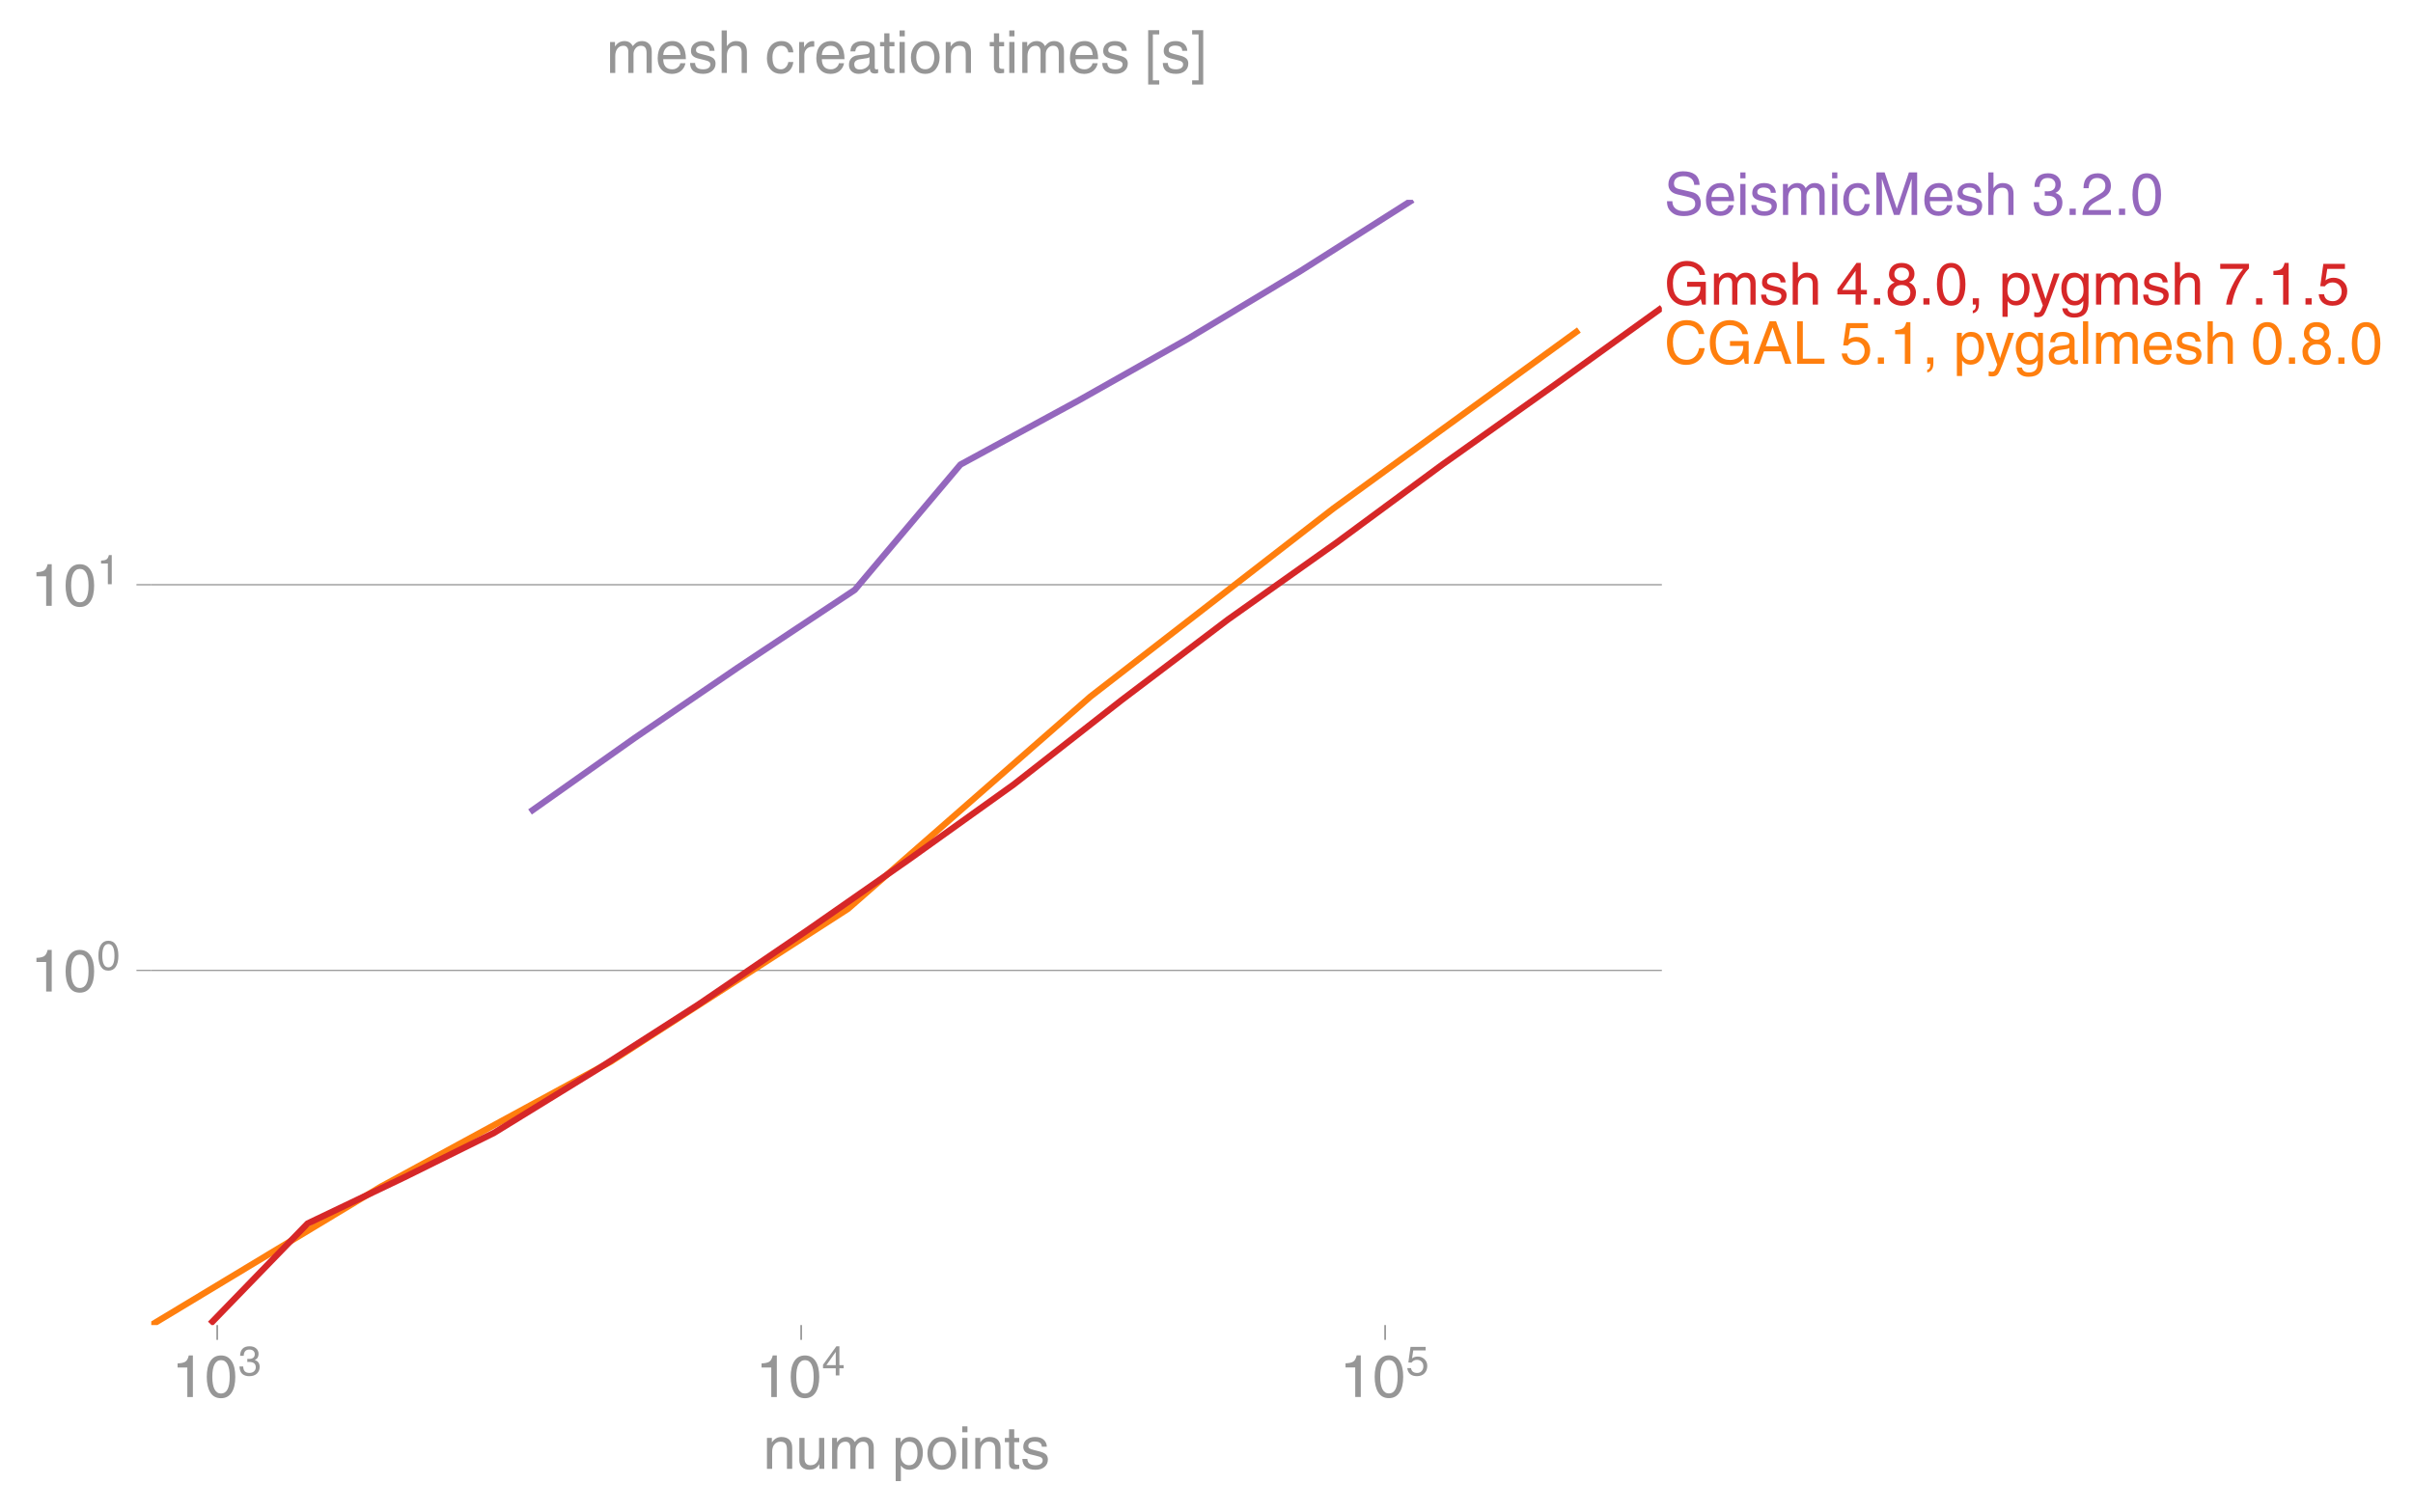
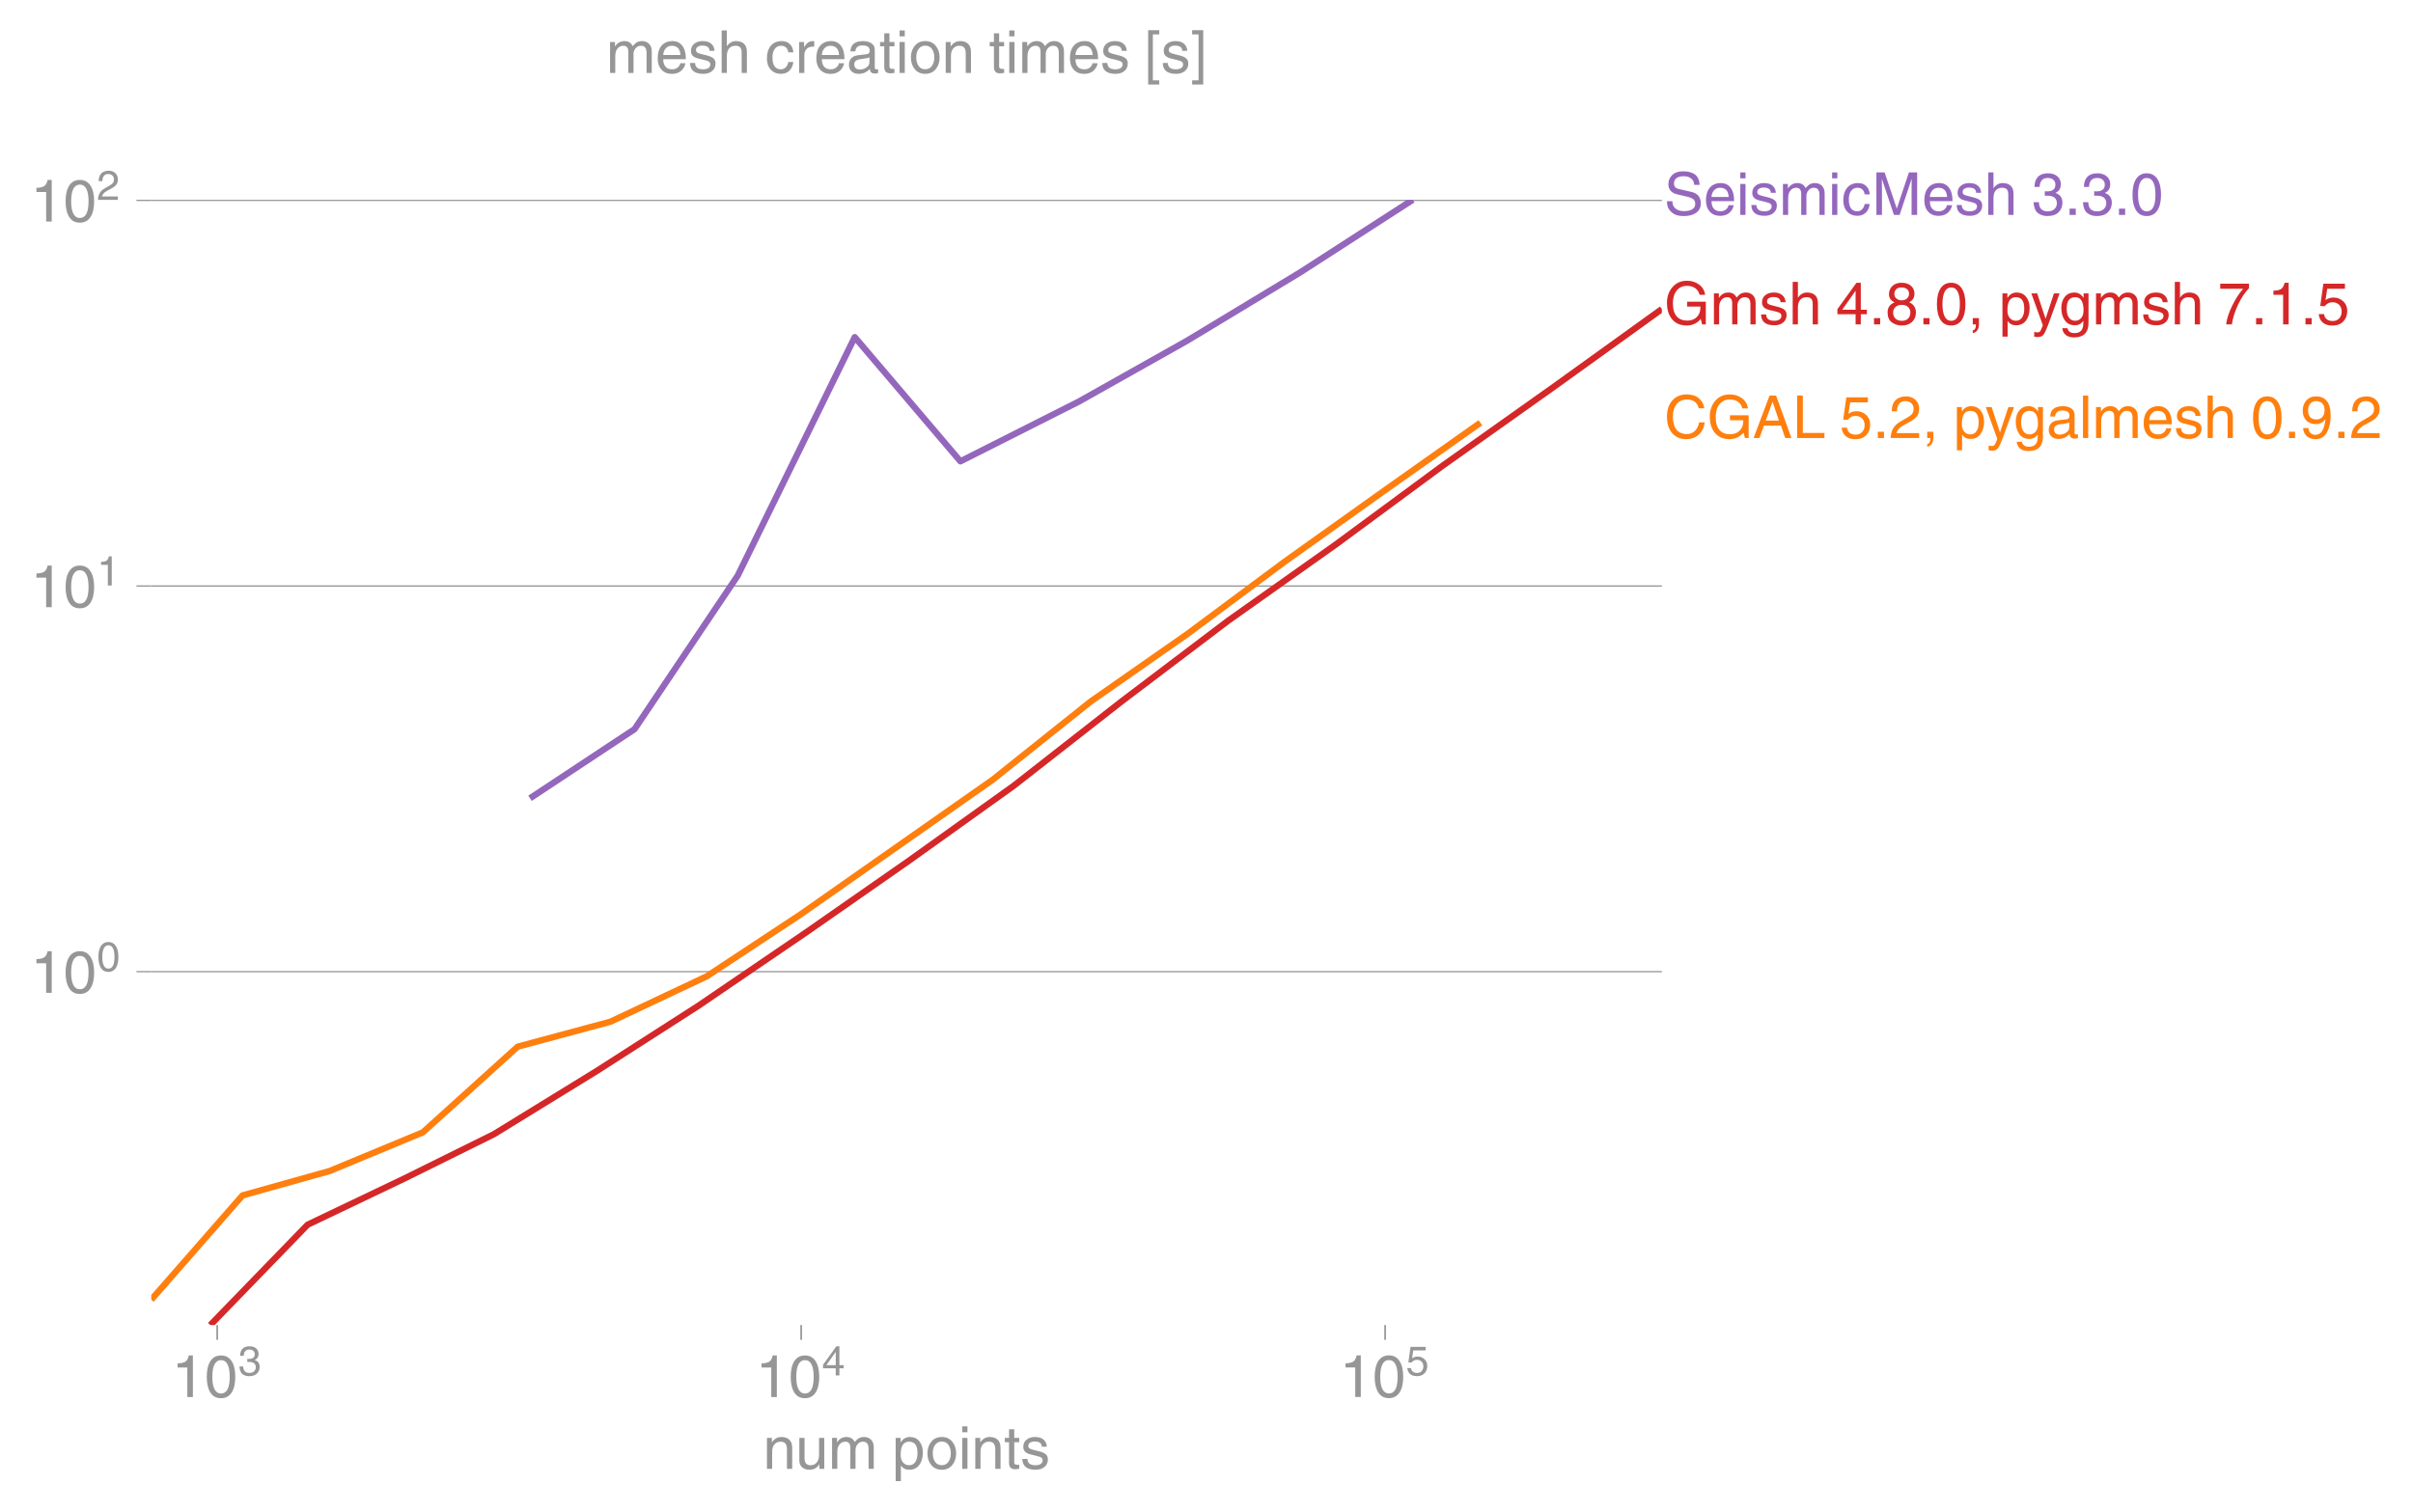
<svg xmlns="http://www.w3.org/2000/svg" xmlns:xlink="http://www.w3.org/1999/xlink" height="476.609" viewBox="0 0 570.458 357.457" width="760.61">
  <defs>
    <style>*{stroke-linecap:butt;stroke-linejoin:round}</style>
  </defs>
  <g id="figure_1">
    <path d="M0 357.457h570.458V0H0z" fill="none" id="patch_1" />
    <g id="axes_1">
      <path d="M35.76 313.361h357.12V47.25H35.76z" fill="none" id="patch_2" />
      <g id="matplotlib.axis_1">
        <g id="xtick_1">
          <g id="line2d_1">
            <defs>
-               <path d="M0 0v3.5" id="m417ab7ba05" stroke="#969696" stroke-width=".4" />
-             </defs>
-             <use x="51.353" xlink:href="#m417ab7ba05" y="313.361" fill="#969696" stroke="#969696" stroke-width=".4" />
+               <path d="M0 0v3.5" id="m1323f7fcbf" stroke="#969696" stroke-width=".4" />
+             </defs>
+             <use x="51.353" xlink:href="#m1323f7fcbf" y="313.361" fill="#969696" stroke="#969696" stroke-width=".4" />
          </g>
          <g transform="matrix(.14 0 0 -.14 40.573 330.41)" fill="#969696" id="text_1">
            <defs>
              <path d="M35.89 0h-9.374v49.906H10.109v6.985q8.594.28 12.782 2.75Q27.094 62.109 29 70.313h6.89z" id="HelveticaWorld-Regular-49" />
              <path d="M42.484 34.188q0 14.109-3.734 21.156-3.734 7.062-10.969 7.062-7.078 0-10.89-7.062-3.797-7.047-3.797-21.157 0-13.671 3.75-20.937Q20.609 6 27.78 6q7.235 0 10.969 7 3.734 7.016 3.734 21.188zm9.422 0q0-17.297-6.25-26.704-6.25-9.39-17.875-9.39-12.062 0-18.062 9.734-6 9.75-6 26.36 0 17.03 6.14 26.578 6.157 9.547 17.922 9.547 11.625 0 17.875-9.5t6.25-26.626z" id="HelveticaWorld-Regular-48" />
              <path d="M22.406 39.984q2.203-.187 4.594-.187 6.203 0 9.781 2.86 3.594 2.859 3.594 8.656 0 4.687-3.344 7.89-3.343 3.203-9.64 3.203-6.985 0-10.235-4.11-3.234-4.093-3.437-10.983h-8.64q0 10.984 5.765 16.984 5.765 6.016 16.937 6.016 9.922 0 15.828-5.11 5.907-5.094 5.907-13.39 0-10.704-9.032-14.5v-.204q11.72-4 11.72-16.406 0-9.906-6.595-16.265-6.593-6.344-18.703-6.344-9.906 0-16.312 5.203Q4.204 8.5 3.422 21.484H12.5q.203-8.109 4-11.797Q20.313 6 27.484 6q6.938 0 11.141 3.86 4.203 3.859 4.203 9.718 0 6.406-4.016 9.672-4 3.266-12.39 3.266-2 0-4.016-.094z" id="HelveticaWorld-Regular-51" />
            </defs>
            <use transform="translate(0 .173)" xlink:href="#HelveticaWorld-Regular-49" />
            <use transform="translate(55.615 .173)" xlink:href="#HelveticaWorld-Regular-48" />
            <use transform="matrix(.7 0 0 .7 112.146 36.781)" xlink:href="#HelveticaWorld-Regular-51" />
          </g>
        </g>
        <g id="xtick_2">
-           <use x="189.406" xlink:href="#m417ab7ba05" y="313.361" fill="#969696" stroke="#969696" stroke-width=".4" id="line2d_2" />
+           <use x="189.406" xlink:href="#m1323f7fcbf" y="313.361" fill="#969696" stroke="#969696" stroke-width=".4" id="line2d_2" />
          <g transform="matrix(.14 0 0 -.14 178.626 330.41)" fill="#969696" id="text_2">
            <defs>
              <path d="M10.594 24.703h22.61v31.89h-.188zM42 17.093V0h-8.797v17.094H2.484v8.593L34.72 70.314H42v-45.61h10.297v-7.61z" id="HelveticaWorld-Regular-52" />
            </defs>
            <use transform="translate(0 .173)" xlink:href="#HelveticaWorld-Regular-49" />
            <use transform="translate(55.615 .173)" xlink:href="#HelveticaWorld-Regular-48" />
            <use transform="matrix(.7 0 0 .7 112.146 36.781)" xlink:href="#HelveticaWorld-Regular-52" />
          </g>
        </g>
        <g id="xtick_3">
-           <use x="327.459" xlink:href="#m417ab7ba05" y="313.361" fill="#969696" stroke="#969696" stroke-width=".4" id="line2d_3" />
+           <use x="327.459" xlink:href="#m1323f7fcbf" y="313.361" fill="#969696" stroke="#969696" stroke-width=".4" id="line2d_3" />
          <g transform="matrix(.14 0 0 -.14 316.68 330.41)" fill="#969696" id="text_3">
            <defs>
              <path d="M14.703 40.922q5.813 4.39 13.625 4.39 9.469 0 16.281-6.296 6.813-6.297 6.813-16.22 0-10.78-6.578-17.796-6.563-7-18.422-7-10.313 0-16.266 5.047Q4.203 8.109 3.22 17.39h9.094q.671-5.672 4.437-8.672 3.766-3 10.453-3 6.485 0 10.64 4.484Q42 14.703 42 21.688q0 7.125-4.36 11.421-4.343 4.297-11.218 4.297-7.813 0-13.047-6.687l-7.563.39 5.266 37.594h36.438v-8.5H17.672z" id="HelveticaWorld-Regular-53" />
            </defs>
            <use transform="translate(0 .3)" xlink:href="#HelveticaWorld-Regular-49" />
            <use transform="translate(55.615 .3)" xlink:href="#HelveticaWorld-Regular-48" />
            <use transform="matrix(.7 0 0 .7 112.146 36.908)" xlink:href="#HelveticaWorld-Regular-53" />
          </g>
        </g>
        <g transform="matrix(.14 0 0 -.14 180.393 347.359)" fill="#969696" id="text_4">
          <defs>
            <path d="M49.219 0h-8.844v32.172q0 7.422-2.594 10.578-2.578 3.156-8.578 3.156-5.906 0-9.875-4.5-3.953-4.484-3.953-12.89V0H6.594v52.297h8.297v-7.375h.203q6.203 8.89 15.812 8.89 8.89 0 13.594-4.718 4.719-4.703 4.719-13.5z" id="HelveticaWorld-Regular-110" />
            <path d="M6.11 52.297h8.78V17.578q0-5.765 2.61-8.625Q20.125 6.11 25 6.11q6.781 0 10.594 4.797 3.812 4.813 3.812 12.578v28.813h8.782V0H39.89v7.625l-.188.188q-4.984-9.329-16.61-9.329-7.515 0-12.25 4.094Q6.11 6.688 6.11 14.703z" id="HelveticaWorld-Regular-117" />
            <path d="M6.594 52.297h8.297v-7.375h.203q5.906 8.89 15.812 8.89 9.813 0 13.922-8.5 3.75 4.594 7.266 6.547 3.515 1.953 8.703 1.953 6.781 0 11.484-4.453Q77 44.922 77 36.187V0h-8.781v33.797q0 6.094-2.297 9.094-2.297 3.015-7.422 3.015-5.172 0-8.75-4.203-3.563-4.203-3.563-9.812V0h-8.78v36.188q0 4.53-2.11 7.124-2.094 2.594-6.094 2.594-6.297 0-10.062-4.687-3.766-4.688-3.766-12.703V0H6.594z" id="HelveticaWorld-Regular-109" />
            <path d="M14.984 23.688q0-8.407 4.094-13 4.11-4.579 10.219-4.579 6.687 0 10.39 5.438 3.72 5.453 3.72 14.765 0 10.22-3.563 14.907-3.563 4.687-10.735 4.687-6.984 0-10.562-5.5-3.563-5.5-3.563-16.718zm-8.39 28.609h8.297v-7.375h.203q5.61 8.89 15.625 8.89 10.11 0 15.937-7.359 5.828-7.344 5.828-18.766 0-12.796-5.953-21Q40.578-1.515 29.5-1.515q-9.094 0-13.922 7.032h-.203v-26.22H6.594z" id="HelveticaWorld-Regular-112" />
            <path d="M12.703 26.219q0-8.735 3.953-14.375 3.953-5.64 11.219-5.64 7.531 0 11.438 5.905 3.906 5.907 3.906 14.11 0 8.297-3.907 14.078-3.906 5.797-11.437 5.797-6.969 0-11.078-5.453-4.094-5.438-4.094-14.422zm-8.984 0q0 11.672 6.484 19.625 6.5 7.968 17.672 7.968 11.438 0 17.875-8.062 6.453-8.047 6.453-19.531 0-11.516-6.406-19.625-6.39-8.11-17.922-8.11-11.078 0-17.625 7.86-6.531 7.86-6.531 19.875z" id="HelveticaWorld-Regular-111" />
            <path d="M6.594 61.813v9.968h8.781v-9.969zM15.375 0H6.594v52.297h8.781z" id="HelveticaWorld-Regular-105" />
            <path d="M17.188 45.016V10.984q0-2 1.093-3.046 1.11-1.047 3.938-1.047h3.375V0Q20.797-.688 19-.688q-5.516 0-8.063 2.641-2.53 2.64-2.53 8.547v34.516H1.311v7.28h7.094v14.595h8.781V52.297h8.407v-7.281z" id="HelveticaWorld-Regular-116" />
            <path d="M36.078 37.406q-.187 4.688-3.344 6.735-3.14 2.047-9.047 2.047-4.296 0-7.359-1.907-3.047-1.89-3.047-5.468 0-2.829 1.797-4.172 1.813-1.344 7.828-2.86l8.688-2.187q7.906-2 11.297-5.11 3.406-3.093 3.406-8.656 0-7.719-5.64-12.531-5.641-4.813-15.063-4.813-11 0-16.64 4.563-5.626 4.578-5.735 13.75h8.5q.203-5.422 3.594-8.063 3.39-2.625 10.171-2.625 5.516 0 8.766 2.188 3.25 2.203 3.25 6.11 0 2.78-2.11 4.437-2.093 1.672-8.296 3.078l-10.203 2.5q-6.203 1.562-9.157 4.656-2.953 3.094-2.953 8.031 0 7.72 5.516 12.203 5.531 4.5 14.406 4.5 9.485 0 14.531-4.624 5.047-4.61 5.344-11.782z" id="HelveticaWorld-Regular-115" />
          </defs>
          <use xlink:href="#HelveticaWorld-Regular-110" />
          <use x="55.176" xlink:href="#HelveticaWorld-Regular-117" />
          <use x="109.961" xlink:href="#HelveticaWorld-Regular-109" />
          <use x="192.969" xlink:href="#HelveticaWorld-Regular-32" />
          <use x="217.383" xlink:href="#HelveticaWorld-Regular-112" />
          <use x="273.877" xlink:href="#HelveticaWorld-Regular-111" />
          <use x="329.785" xlink:href="#HelveticaWorld-Regular-105" />
          <use x="351.807" xlink:href="#HelveticaWorld-Regular-110" />
          <use x="406.982" xlink:href="#HelveticaWorld-Regular-116" />
          <use x="434.668" xlink:href="#HelveticaWorld-Regular-115" />
        </g>
      </g>
      <g id="matplotlib.axis_2">
        <g id="ytick_1">
-           <path clip-path="url(#p578c84777f)" d="M35.76 229.484h357.12" fill="none" stroke="#969696" stroke-linecap="square" stroke-width=".3" id="line2d_4" />
+           <path clip-path="url(#p7f5daab315)" d="M35.76 229.783h357.12" fill="none" stroke="#969696" stroke-linecap="square" stroke-width=".3" id="line2d_4" />
          <g id="line2d_5">
            <defs>
-               <path d="M0 0h-3.5" id="mf9d2cdf122" stroke="#969696" stroke-width=".3" />
-             </defs>
-             <use x="35.76" xlink:href="#mf9d2cdf122" y="229.484" fill="#969696" stroke="#969696" stroke-width=".3" />
-           </g>
-           <g transform="matrix(.14 0 0 -.14 7.2 234.508)" fill="#969696" id="text_5">
+               <path d="M0 0h-3.5" id="m57a6e51e75" stroke="#969696" stroke-width=".3" />
+             </defs>
+             <use x="35.76" xlink:href="#m57a6e51e75" y="229.783" fill="#969696" stroke="#969696" stroke-width=".3" />
+           </g>
+           <g transform="matrix(.14 0 0 -.14 7.2 234.808)" fill="#969696" id="text_5">
            <use transform="translate(0 .173)" xlink:href="#HelveticaWorld-Regular-49" />
            <use transform="translate(55.615 .173)" xlink:href="#HelveticaWorld-Regular-48" />
            <use transform="matrix(.7 0 0 .7 112.146 36.781)" xlink:href="#HelveticaWorld-Regular-48" />
          </g>
        </g>
        <g id="ytick_2">
-           <path clip-path="url(#p578c84777f)" d="M35.76 138.275h357.12" fill="none" stroke="#969696" stroke-linecap="square" stroke-width=".3" id="line2d_6" />
-           <use x="35.76" xlink:href="#mf9d2cdf122" y="138.275" fill="#969696" stroke="#969696" stroke-width=".3" id="line2d_7" />
-           <g transform="matrix(.14 0 0 -.14 7.2 143.3)" fill="#969696" id="text_6">
+           <path clip-path="url(#p7f5daab315)" d="M35.76 138.587h357.12" fill="none" stroke="#969696" stroke-linecap="square" stroke-width=".3" id="line2d_6" />
+           <use x="35.76" xlink:href="#m57a6e51e75" y="138.587" fill="#969696" stroke="#969696" stroke-width=".3" id="line2d_7" />
+           <g transform="matrix(.14 0 0 -.14 7.2 143.612)" fill="#969696" id="text_6">
            <use transform="translate(0 .173)" xlink:href="#HelveticaWorld-Regular-49" />
            <use transform="translate(55.615 .173)" xlink:href="#HelveticaWorld-Regular-48" />
            <use transform="matrix(.7 0 0 .7 112.146 36.781)" xlink:href="#HelveticaWorld-Regular-49" />
          </g>
        </g>
-       </g>
-       <path clip-path="url(#p578c84777f)" d="M35.76 313.361l54.296-32.736 54.298-29.54 56.123-36.162 57.329-50.203 57.348-44.424 58.114-42.257" fill="none" stroke="#ff7f0e" stroke-linecap="square" stroke-width="1.5" id="line2d_8" />
-       <path clip-path="url(#p578c84777f)" d="M49.711 313.073l23.002-23.733L95.607 278.4l21.193-10.497 24.236-14.905 24.009-15.406 25.76-17.556 24.16-16.85 24.628-17.624 25.547-19.986 25.204-19.092 25.493-18.062 25.234-18.617 26.704-18.957 25.105-18.076" fill="none" stroke="#d62728" stroke-linecap="square" stroke-width="1.5" id="line2d_9" />
-       <path clip-path="url(#p578c84777f)" d="M125.304 192.013l24.71-17.47 24.388-16.652 27.669-18.389 24.985-29.636 28.018-15.211 25.62-14.463 26.684-16.053 26.612-16.89" fill="none" stroke="#9467bd" stroke-linecap="square" stroke-width="1.5" id="line2d_10" />
-       <g transform="matrix(.14 0 0 -.14 393.475 86.023)" fill="#ff7f0e" id="text_7">
+         <g id="ytick_3">
+           <path clip-path="url(#p7f5daab315)" d="M35.76 47.39h357.12" fill="none" stroke="#969696" stroke-linecap="square" stroke-width=".3" id="line2d_8" />
+           <use x="35.76" xlink:href="#m57a6e51e75" y="47.391" fill="#969696" stroke="#969696" stroke-width=".3" id="line2d_9" />
+           <g transform="matrix(.14 0 0 -.14 7.2 52.415)" fill="#969696" id="text_7">
+             <defs>
+               <path d="M4.39 45.125q0 12.39 6.391 18.781 6.406 6.407 17.938 6.407 9.656 0 15.812-5.86 6.157-5.86 6.157-15.14 0-7.22-3.547-12.188-3.532-4.953-10.422-8.703l-12.11-6.64Q13.922 15.921 12.5 8.296h38.188V0H2.593q.39 9.906 4.297 16.5 3.906 6.594 12.203 11.375l12.593 7.328q5.032 2.89 7.329 5.984 2.297 3.094 2.297 8.516 0 5.375-3.766 9.031-3.75 3.672-10.156 3.672-7.078 0-10.594-4.672-3.516-4.656-3.61-12.609z" id="HelveticaWorld-Regular-50" />
+             </defs>
+             <use transform="translate(0 .173)" xlink:href="#HelveticaWorld-Regular-49" />
+             <use transform="translate(55.615 .173)" xlink:href="#HelveticaWorld-Regular-48" />
+             <use transform="matrix(.7 0 0 .7 112.146 36.781)" xlink:href="#HelveticaWorld-Regular-50" />
+           </g>
+         </g>
+       </g>
+       <path clip-path="url(#p7f5daab315)" d="M35.76 307.358l21.579-24.661 20.598-5.774 22.036-9.143 22.415-20.26 21.966-5.914 22.761-10.739 22.189-14.645 22.586-15.84 22.777-15.974 23.135-18.472 22.883-15.986 22.98-17.083 23.136-16.501 23.18-16.396" fill="none" stroke="#ff7f0e" stroke-linecap="square" stroke-width="1.5" id="line2d_10" />
+       <path clip-path="url(#p7f5daab315)" d="M49.711 313.361l23.002-23.73 22.894-10.937 21.193-10.496 24.236-14.903 24.009-15.403 25.76-17.554 24.16-16.848 24.628-17.621 25.547-19.983 25.204-19.09 25.493-18.059 25.234-18.614 26.704-18.955 25.105-18.074" fill="none" stroke="#d62728" stroke-linecap="square" stroke-width="1.5" id="line2d_11" />
+       <path clip-path="url(#p7f5daab315)" d="M125.304 188.78l24.71-16.344 24.388-36.306 27.669-56.403 24.985 29.368 28.018-14.141 25.62-14.415 26.684-16.123L333.99 47.25" fill="none" stroke="#9467bd" stroke-linecap="square" stroke-width="1.5" id="line2d_12" />
+       <g transform="matrix(.14 0 0 -.14 393.475 103.587)" fill="#ff7f0e" id="text_8">
        <defs>
          <path d="M58.016 50.203q-1.625 7.313-6.782 11.094-5.14 3.797-13.343 3.797-10.594 0-17.047-7.703-6.438-7.688-6.438-20.766 0-15.14 6.094-22.547 6.11-7.39 17.688-7.39 7.609 0 13.093 5.046 5.5 5.063 7.407 14.688h9.421Q66.22 12.594 57.625 5.344t-20.906-7.25q-14.703 0-23.516 10.11Q4.391 18.311 4.391 36.28q0 17.328 9.203 27.36 9.203 10.047 24.297 10.047 12.5 0 20.265-6.454 7.766-6.437 9.235-17.03z" id="HelveticaWorld-Regular-67" />
          <path d="M38.484 38.375h31.532V0h-6.297l-2.344 9.281Q56.781 3.421 50.578.75q-6.187-2.656-12.875-2.656-10.797 0-18.047 4.703-7.25 4.719-11.265 13.015-4 8.313-4 20.72 0 15.468 9.203 26.312 9.203 10.843 24.781 10.843 11.625 0 20.313-6.5Q67.39 60.688 68.796 50h-9.375q-1.703 7.078-7.219 11.078-5.516 4.016-14.312 4.016-10.594 0-17.047-7.985-6.438-7.984-6.438-21.125 0-15.28 6.39-22.437Q27.204 6.39 38.282 6.39q7.235 0 12.235 2.859 5 2.86 7.687 7.766 2.688 4.906 2.688 13.062H38.484z" id="HelveticaWorld-Regular-71" />
          <path d="M44 29.5L33.406 61.078h-.203L21.687 29.5zm-25.297-8.594L11.188 0h-9.97l27 71.781h10.985L65.187 0H54.594l-7.078 20.906z" id="HelveticaWorld-Regular-65" />
          <path d="M17.672 8.594h36.531V0H8.11v71.781h9.563z" id="HelveticaWorld-Regular-76" />
          <path d="M19.094 0H8.687v10.594h10.407z" id="HelveticaWorld-Regular-46" />
          <path d="M8.688 10.594h10.406V.78q0-7.422-3.078-11.172-3.078-3.765-7.328-4.312v4.594Q14.015-9.422 14.015 0H8.687z" id="HelveticaWorld-Regular-44" />
          <path d="M39.016 52.297h9.562L29.891.984q-.5-1.375-.985-2.593-4.25-11.329-7.328-15.547-3.078-4.235-9.953-4.235-3.61 0-5.906.782v8.015q2.484-.89 5.468-.89 3.22 0 4.704 2.03 1.5 2.032 4.421 9.938L.875 52.297h9.922L24.812 9.719H25z" id="HelveticaWorld-Regular-121" />
          <path d="M12.984 26.313q0-9.61 3.813-14.907Q20.609 6.11 27.094 6.11q6.312 0 10.312 4.579 4 4.593 4 13 0 11.03-3.5 16.625-3.484 5.593-10.61 5.593-7.171 0-10.75-4.765-3.562-4.766-3.562-14.828zM49.812 2.983q0-12.609-6.062-18.797-6.047-6.203-18.266-6.203-8.78 0-13.984 4.047Q6.297-13.922 5.516-6.39h8.796q.672-3.812 3.532-6.062 2.86-2.25 8.281-2.25 7.375 0 11.125 3.969 3.766 3.953 3.766 12.828v3.719h-.188q-4.937-7.329-13.922-7.329-11.187 0-17.093 8.25-5.907 8.25-5.907 20.953 0 11.625 5.953 18.875 5.97 7.25 15.829 7.25 9.906 0 15.625-8.89h.187v7.375h8.313z" id="HelveticaWorld-Regular-103" />
          <path d="M38.375 26.703q-.969-1.015-3.828-1.656-2.86-.625-10.672-1.656-5.766-.688-8.469-2.844-2.703-2.14-2.703-5.656 0-4.297 2.281-6.688 2.297-2.39 7.329-2.39 6.296 0 11.171 3.578 4.891 3.593 4.891 8.718zM6.203 36.375q.297 8.844 5.734 13.14 5.454 4.297 15.844 4.297 8.297 0 13.907-3.765 5.624-3.75 5.624-10.844V9.078Q47.313 6 50.094 6q1.125 0 2.89.39V0Q50.594-.984 48-.984q-4.5 0-6.703 1.921-2.188 1.938-2.281 6.047-7.516-8.5-18.891-8.5-7.422 0-11.922 4.204Q3.72 6.89 3.72 13.624q0 6.89 3.906 11.125Q11.531 29 19 29.89l15.516 1.891q4.203.64 4.203 6.203 0 4.11-3.047 6.297-3.047 2.203-9.25 2.203-5.516 0-8.485-2.437-2.953-2.438-3.53-7.672z" id="HelveticaWorld-Regular-97" />
          <path d="M15.375 0H6.594v71.781h8.781z" id="HelveticaWorld-Regular-108" />
          <path d="M42.484 30.328q-.687 8.485-4.5 12.031-3.797 3.547-10.109 3.547-6.39 0-10.328-4.5-3.922-4.484-4.172-11.078zm8.391-13.922q-1.453-8.11-7.953-13.422-5.719-4.5-15.047-4.593-10.984.093-17.438 7.203Q4 12.704 4 24.704q0 13.78 6.64 21.437 6.641 7.672 18.47 7.672 10.593 0 16.546-7.922 5.953-7.907 5.953-22.594H13.375q0-8.203 3.813-12.703Q21 6.109 28.608 6.109q5.375 0 9.235 3.235 3.86 3.25 4.25 7.062z" id="HelveticaWorld-Regular-101" />
          <path d="M49.219 0h-8.844v34.188q0 6.296-2.438 9-2.437 2.718-7.953 2.718-6.797 0-10.703-4.406-3.906-4.39-3.906-12.984V0H6.594v71.781h8.781V45.312h.203q6 8.5 15.328 8.5 8.594 0 13.453-4.5 4.86-4.484 4.86-13.718z" id="HelveticaWorld-Regular-104" />
-           <path d="M27.594 40.578q5.422 0 8.953 3.094 3.547 3.11 3.547 8.234 0 4.594-3.407 7.547-3.39 2.953-9.687 2.953-5.61 0-8.672-3.11-3.047-3.093-3.047-7.874 0-5.125 3.813-7.984 3.812-2.86 8.5-2.86zm.093-7.562q-6.78 0-10.64-3.766-3.86-3.766-3.86-9.234 0-6.297 3.907-10.157Q21 6 28.219 6q6.406 0 10.234 3.86 3.828 3.859 3.828 10.265 0 5.469-3.828 9.172-3.828 3.719-10.766 3.719zM49.22 52.203q0-10.594-9.032-14.797 6.204-2.781 8.86-7.36 2.656-4.562 2.656-9.733 0-10.016-6.453-16.125-6.438-6.094-17.375-6.094-9.563 0-16.813 5.25-7.25 5.25-7.25 17.062 0 11.922 11.907 16.907-9.516 3.796-9.516 13.671 0 8.297 5.64 13.813 5.641 5.516 15.641 5.516 10.016 0 15.875-5.204 5.86-5.203 5.86-12.906z" id="HelveticaWorld-Regular-56" />
+           <path d="M27.594 31.39q6 0 9.75 4.047 3.765 4.063 3.765 11.97 0 6.5-3.562 10.75-3.563 4.25-10.64 4.25-6.11 0-9.876-4.298-3.75-4.297-3.75-11.53 0-7.376 3.516-11.282 3.515-3.906 10.797-3.906zm-1.282-7.906q-10 0-16.062 6.203-6.047 6.204-6.047 16.5 0 10.407 6.094 17.266 6.11 6.86 16.515 6.86 12.11 0 18.36-8.157 6.25-8.156 6.25-24.453 0-16.906-6.406-28.266Q38.625-1.905 25.875-1.905q-9.953 0-15.422 5.593-5.469 5.594-5.469 13.204h8.829q.39-5.266 3.437-8.375 3.063-3.094 8.438-3.094 7.609 0 11.515 6.781Q41.11 19 42.578 31.688l-.187.203q-5.672-8.407-16.078-8.407z" id="HelveticaWorld-Regular-57" />
        </defs>
        <use xlink:href="#HelveticaWorld-Regular-67" />
        <use x="72.314" xlink:href="#HelveticaWorld-Regular-71" />
        <use x="149.414" xlink:href="#HelveticaWorld-Regular-65" />
        <use x="216.113" xlink:href="#HelveticaWorld-Regular-76" />
        <use x="271.729" xlink:href="#HelveticaWorld-Regular-32" />
        <use x="296.143" xlink:href="#HelveticaWorld-Regular-53" />
        <use x="351.758" xlink:href="#HelveticaWorld-Regular-46" />
-         <use x="379.541" xlink:href="#HelveticaWorld-Regular-49" />
+         <use x="379.541" xlink:href="#HelveticaWorld-Regular-50" />
        <use x="435.156" xlink:href="#HelveticaWorld-Regular-44" />
        <use x="462.939" xlink:href="#HelveticaWorld-Regular-32" />
        <use x="487.354" xlink:href="#HelveticaWorld-Regular-112" />
        <use x="541.848" xlink:href="#HelveticaWorld-Regular-121" />
        <use x="589.457" xlink:href="#HelveticaWorld-Regular-103" />
        <use x="645.365" xlink:href="#HelveticaWorld-Regular-97" />
        <use x="700.297" xlink:href="#HelveticaWorld-Regular-108" />
        <use x="722.318" xlink:href="#HelveticaWorld-Regular-109" />
        <use x="805.326" xlink:href="#HelveticaWorld-Regular-101" />
        <use x="860.746" xlink:href="#HelveticaWorld-Regular-115" />
        <use x="910.746" xlink:href="#HelveticaWorld-Regular-104" />
        <use x="965.922" xlink:href="#HelveticaWorld-Regular-32" />
        <use x="990.336" xlink:href="#HelveticaWorld-Regular-48" />
        <use x="1045.951" xlink:href="#HelveticaWorld-Regular-46" />
-         <use x="1073.734" xlink:href="#HelveticaWorld-Regular-56" />
+         <use x="1073.734" xlink:href="#HelveticaWorld-Regular-57" />
        <use x="1129.35" xlink:href="#HelveticaWorld-Regular-46" />
-         <use x="1157.133" xlink:href="#HelveticaWorld-Regular-48" />
-       </g>
-       <g transform="matrix(.14 0 0 -.14 393.475 72.023)" fill="#d62728" id="text_8">
-         <defs>
+         <use x="1157.133" xlink:href="#HelveticaWorld-Regular-50" />
+       </g>
+       <g transform="matrix(.14 0 0 -.14 393.475 76.711)" fill="#d62728" id="text_9">
+         <defs>
+           <path d="M27.594 40.578q5.422 0 8.953 3.094 3.547 3.11 3.547 8.234 0 4.594-3.407 7.547-3.39 2.953-9.687 2.953-5.61 0-8.672-3.11-3.047-3.093-3.047-7.874 0-5.125 3.813-7.984 3.812-2.86 8.5-2.86zm.093-7.562q-6.78 0-10.64-3.766-3.86-3.766-3.86-9.234 0-6.297 3.907-10.157Q21 6 28.219 6q6.406 0 10.234 3.86 3.828 3.859 3.828 10.265 0 5.469-3.828 9.172-3.828 3.719-10.766 3.719zM49.22 52.203q0-10.594-9.032-14.797 6.204-2.781 8.86-7.36 2.656-4.562 2.656-9.733 0-10.016-6.453-16.125-6.438-6.094-17.375-6.094-9.563 0-16.813 5.25-7.25 5.25-7.25 17.062 0 11.922 11.907 16.907-9.516 3.796-9.516 13.671 0 8.297 5.64 13.813 5.641 5.516 15.641 5.516 10.016 0 15.875-5.204 5.86-5.203 5.86-12.906z" id="HelveticaWorld-Regular-56" />
          <path d="M3.719 68.797h48.578v-7.719Q42.28 50.875 33.984 33.484 25.687 16.11 23.391 0h-9.672q1.469 13.281 9.719 30.531 8.25 17.266 18.953 29.672H3.719z" id="HelveticaWorld-Regular-55" />
        </defs>
        <use xlink:href="#HelveticaWorld-Regular-71" />
        <use x="77.1" xlink:href="#HelveticaWorld-Regular-109" />
        <use x="160.107" xlink:href="#HelveticaWorld-Regular-115" />
        <use x="210.107" xlink:href="#HelveticaWorld-Regular-104" />
        <use x="265.283" xlink:href="#HelveticaWorld-Regular-32" />
        <use x="289.697" xlink:href="#HelveticaWorld-Regular-52" />
        <use x="345.313" xlink:href="#HelveticaWorld-Regular-46" />
        <use x="373.096" xlink:href="#HelveticaWorld-Regular-56" />
        <use x="428.711" xlink:href="#HelveticaWorld-Regular-46" />
        <use x="456.494" xlink:href="#HelveticaWorld-Regular-48" />
        <use x="512.109" xlink:href="#HelveticaWorld-Regular-44" />
        <use x="539.893" xlink:href="#HelveticaWorld-Regular-32" />
        <use x="564.307" xlink:href="#HelveticaWorld-Regular-112" />
        <use x="618.801" xlink:href="#HelveticaWorld-Regular-121" />
        <use x="666.41" xlink:href="#HelveticaWorld-Regular-103" />
        <use x="722.318" xlink:href="#HelveticaWorld-Regular-109" />
        <use x="805.326" xlink:href="#HelveticaWorld-Regular-115" />
        <use x="855.326" xlink:href="#HelveticaWorld-Regular-104" />
        <use x="910.502" xlink:href="#HelveticaWorld-Regular-32" />
        <use x="934.916" xlink:href="#HelveticaWorld-Regular-55" />
        <use x="990.531" xlink:href="#HelveticaWorld-Regular-46" />
        <use x="1018.314" xlink:href="#HelveticaWorld-Regular-49" />
        <use x="1073.93" xlink:href="#HelveticaWorld-Regular-46" />
        <use x="1101.713" xlink:href="#HelveticaWorld-Regular-53" />
      </g>
-       <g transform="matrix(.14 0 0 -.14 393.475 50.825)" fill="#9467bd" id="text_9">
+       <g transform="matrix(.14 0 0 -.14 393.475 50.825)" fill="#9467bd" id="text_10">
        <defs>
          <path d="M50.39 50.781q-.296 6.844-5.109 10.719-4.797 3.875-12.656 3.875-7.922 0-12.172-3.25-4.234-3.234-4.234-9.344 0-3.265 1.843-5.61 1.86-2.343 6.641-3.468l20.516-4.687q8.297-1.813 12.297-6.875 4.015-5.047 4.015-12.313 0-10.64-7.812-16.187-7.813-5.547-20.313-5.547-9.531 0-15.031 2.437-5.484 2.453-9.734 7.766-4.25 5.328-4.25 14.89h9.093q0-8 5.313-12.406 5.328-4.39 14.5-4.39 8.89 0 13.844 3.156 4.953 3.156 4.953 8.953 0 5.281-2.953 7.89Q46.188 29 37.594 31l-15.469 3.625q-7.719 1.75-11.531 6.125Q6.78 45.125 6.78 51.516q0 9.672 6.516 15.922 6.531 6.25 18.203 6.25 13.172 0 20.328-5.5 7.156-5.485 7.688-17.407z" id="HelveticaWorld-Regular-83" />
          <path d="M39.594 34.719q-1.89 11.187-12.39 11.187-6.5 0-10.454-5.203-3.953-5.203-3.953-14.484 0-10.11 3.656-15.11 3.672-5 10.64-5 4.688 0 8.11 3.438 3.422 3.437 4.39 8.953h8.5q-1.312-9.703-6.859-14.86-5.547-5.156-14.328-5.156-10.297 0-16.89 7.047-6.594 7.063-6.594 19.172 0 13.281 6.594 21.188 6.593 7.922 18.5 7.922 8.687 0 13.843-5.204 5.157-5.203 5.735-13.89z" id="HelveticaWorld-Regular-99" />
          <path d="M67.484 0v42.39q0 .829.094 8.126t.094 9.78h-.281L47.312 0h-9.609L17.578 60.203h-.297q0-3.61.094-10.297.11-6.687.11-7.515V0H8.108v71.781h13.86L42.39 11.078h.28l20.313 60.703h13.922V0z" id="HelveticaWorld-Regular-77" />
-           <path d="M4.39 45.125q0 12.39 6.391 18.781 6.406 6.407 17.938 6.407 9.656 0 15.812-5.86 6.157-5.86 6.157-15.14 0-7.22-3.547-12.188-3.532-4.953-10.422-8.703l-12.11-6.64Q13.922 15.921 12.5 8.296h38.188V0H2.593q.39 9.906 4.297 16.5 3.906 6.594 12.203 11.375l12.593 7.328q5.032 2.89 7.329 5.984 2.297 3.094 2.297 8.516 0 5.375-3.766 9.031-3.75 3.672-10.156 3.672-7.078 0-10.594-4.672-3.516-4.656-3.61-12.609z" id="HelveticaWorld-Regular-50" />
        </defs>
        <use xlink:href="#HelveticaWorld-Regular-83" />
        <use x="66.211" xlink:href="#HelveticaWorld-Regular-101" />
        <use x="121.631" xlink:href="#HelveticaWorld-Regular-105" />
        <use x="143.652" xlink:href="#HelveticaWorld-Regular-115" />
        <use x="193.652" xlink:href="#HelveticaWorld-Regular-109" />
        <use x="276.66" xlink:href="#HelveticaWorld-Regular-105" />
        <use x="298.682" xlink:href="#HelveticaWorld-Regular-99" />
        <use x="349.951" xlink:href="#HelveticaWorld-Regular-77" />
        <use x="434.961" xlink:href="#HelveticaWorld-Regular-101" />
        <use x="490.381" xlink:href="#HelveticaWorld-Regular-115" />
        <use x="540.381" xlink:href="#HelveticaWorld-Regular-104" />
        <use x="595.557" xlink:href="#HelveticaWorld-Regular-32" />
        <use x="619.971" xlink:href="#HelveticaWorld-Regular-51" />
        <use x="675.586" xlink:href="#HelveticaWorld-Regular-46" />
-         <use x="703.369" xlink:href="#HelveticaWorld-Regular-50" />
+         <use x="703.369" xlink:href="#HelveticaWorld-Regular-51" />
        <use x="758.984" xlink:href="#HelveticaWorld-Regular-46" />
        <use x="786.768" xlink:href="#HelveticaWorld-Regular-48" />
      </g>
-       <g transform="matrix(.14 0 0 -.14 143.302 17.25)" fill="#969696" id="text_10">
+       <g transform="matrix(.14 0 0 -.14 143.302 17.25)" fill="#969696" id="text_11">
        <defs>
          <path d="M15.375 0H6.594v52.297h8.297v-8.688h.203q5.703 10.203 14.687 10.203 1.422 0 2.297-.296V44.39h-3.266q-5.906 0-9.671-4.016-3.766-4-3.766-9.953z" id="HelveticaWorld-Regular-114" />
          <path d="M14.203-12.5H25v-7.078H6.297v91.797H25v-7.125H14.203z" id="HelveticaWorld-Regular-91" />
          <path d="M13.625 65.094H2.781v7.125h18.703v-91.797H2.781v7.078h10.844z" id="HelveticaWorld-Regular-93" />
        </defs>
        <use xlink:href="#HelveticaWorld-Regular-109" />
        <use x="83.008" xlink:href="#HelveticaWorld-Regular-101" />
        <use x="138.428" xlink:href="#HelveticaWorld-Regular-115" />
        <use x="188.428" xlink:href="#HelveticaWorld-Regular-104" />
        <use x="243.604" xlink:href="#HelveticaWorld-Regular-32" />
        <use x="268.018" xlink:href="#HelveticaWorld-Regular-99" />
        <use x="319.287" xlink:href="#HelveticaWorld-Regular-114" />
        <use x="350.855" xlink:href="#HelveticaWorld-Regular-101" />
        <use x="406.275" xlink:href="#HelveticaWorld-Regular-97" />
        <use x="461.207" xlink:href="#HelveticaWorld-Regular-116" />
        <use x="488.893" xlink:href="#HelveticaWorld-Regular-105" />
        <use x="510.914" xlink:href="#HelveticaWorld-Regular-111" />
        <use x="566.822" xlink:href="#HelveticaWorld-Regular-110" />
        <use x="621.998" xlink:href="#HelveticaWorld-Regular-32" />
        <use x="646.412" xlink:href="#HelveticaWorld-Regular-116" />
        <use x="674.098" xlink:href="#HelveticaWorld-Regular-105" />
        <use x="696.119" xlink:href="#HelveticaWorld-Regular-109" />
        <use x="779.127" xlink:href="#HelveticaWorld-Regular-101" />
        <use x="834.547" xlink:href="#HelveticaWorld-Regular-115" />
        <use x="884.547" xlink:href="#HelveticaWorld-Regular-32" />
        <use x="908.961" xlink:href="#HelveticaWorld-Regular-91" />
        <use x="936.744" xlink:href="#HelveticaWorld-Regular-115" />
        <use x="986.744" xlink:href="#HelveticaWorld-Regular-93" />
      </g>
    </g>
  </g>
  <defs>
-     <clipPath id="p578c84777f">
+     <clipPath id="p7f5daab315">
      <path d="M35.76 47.249h357.12v266.112H35.76z" />
    </clipPath>
  </defs>
</svg>
